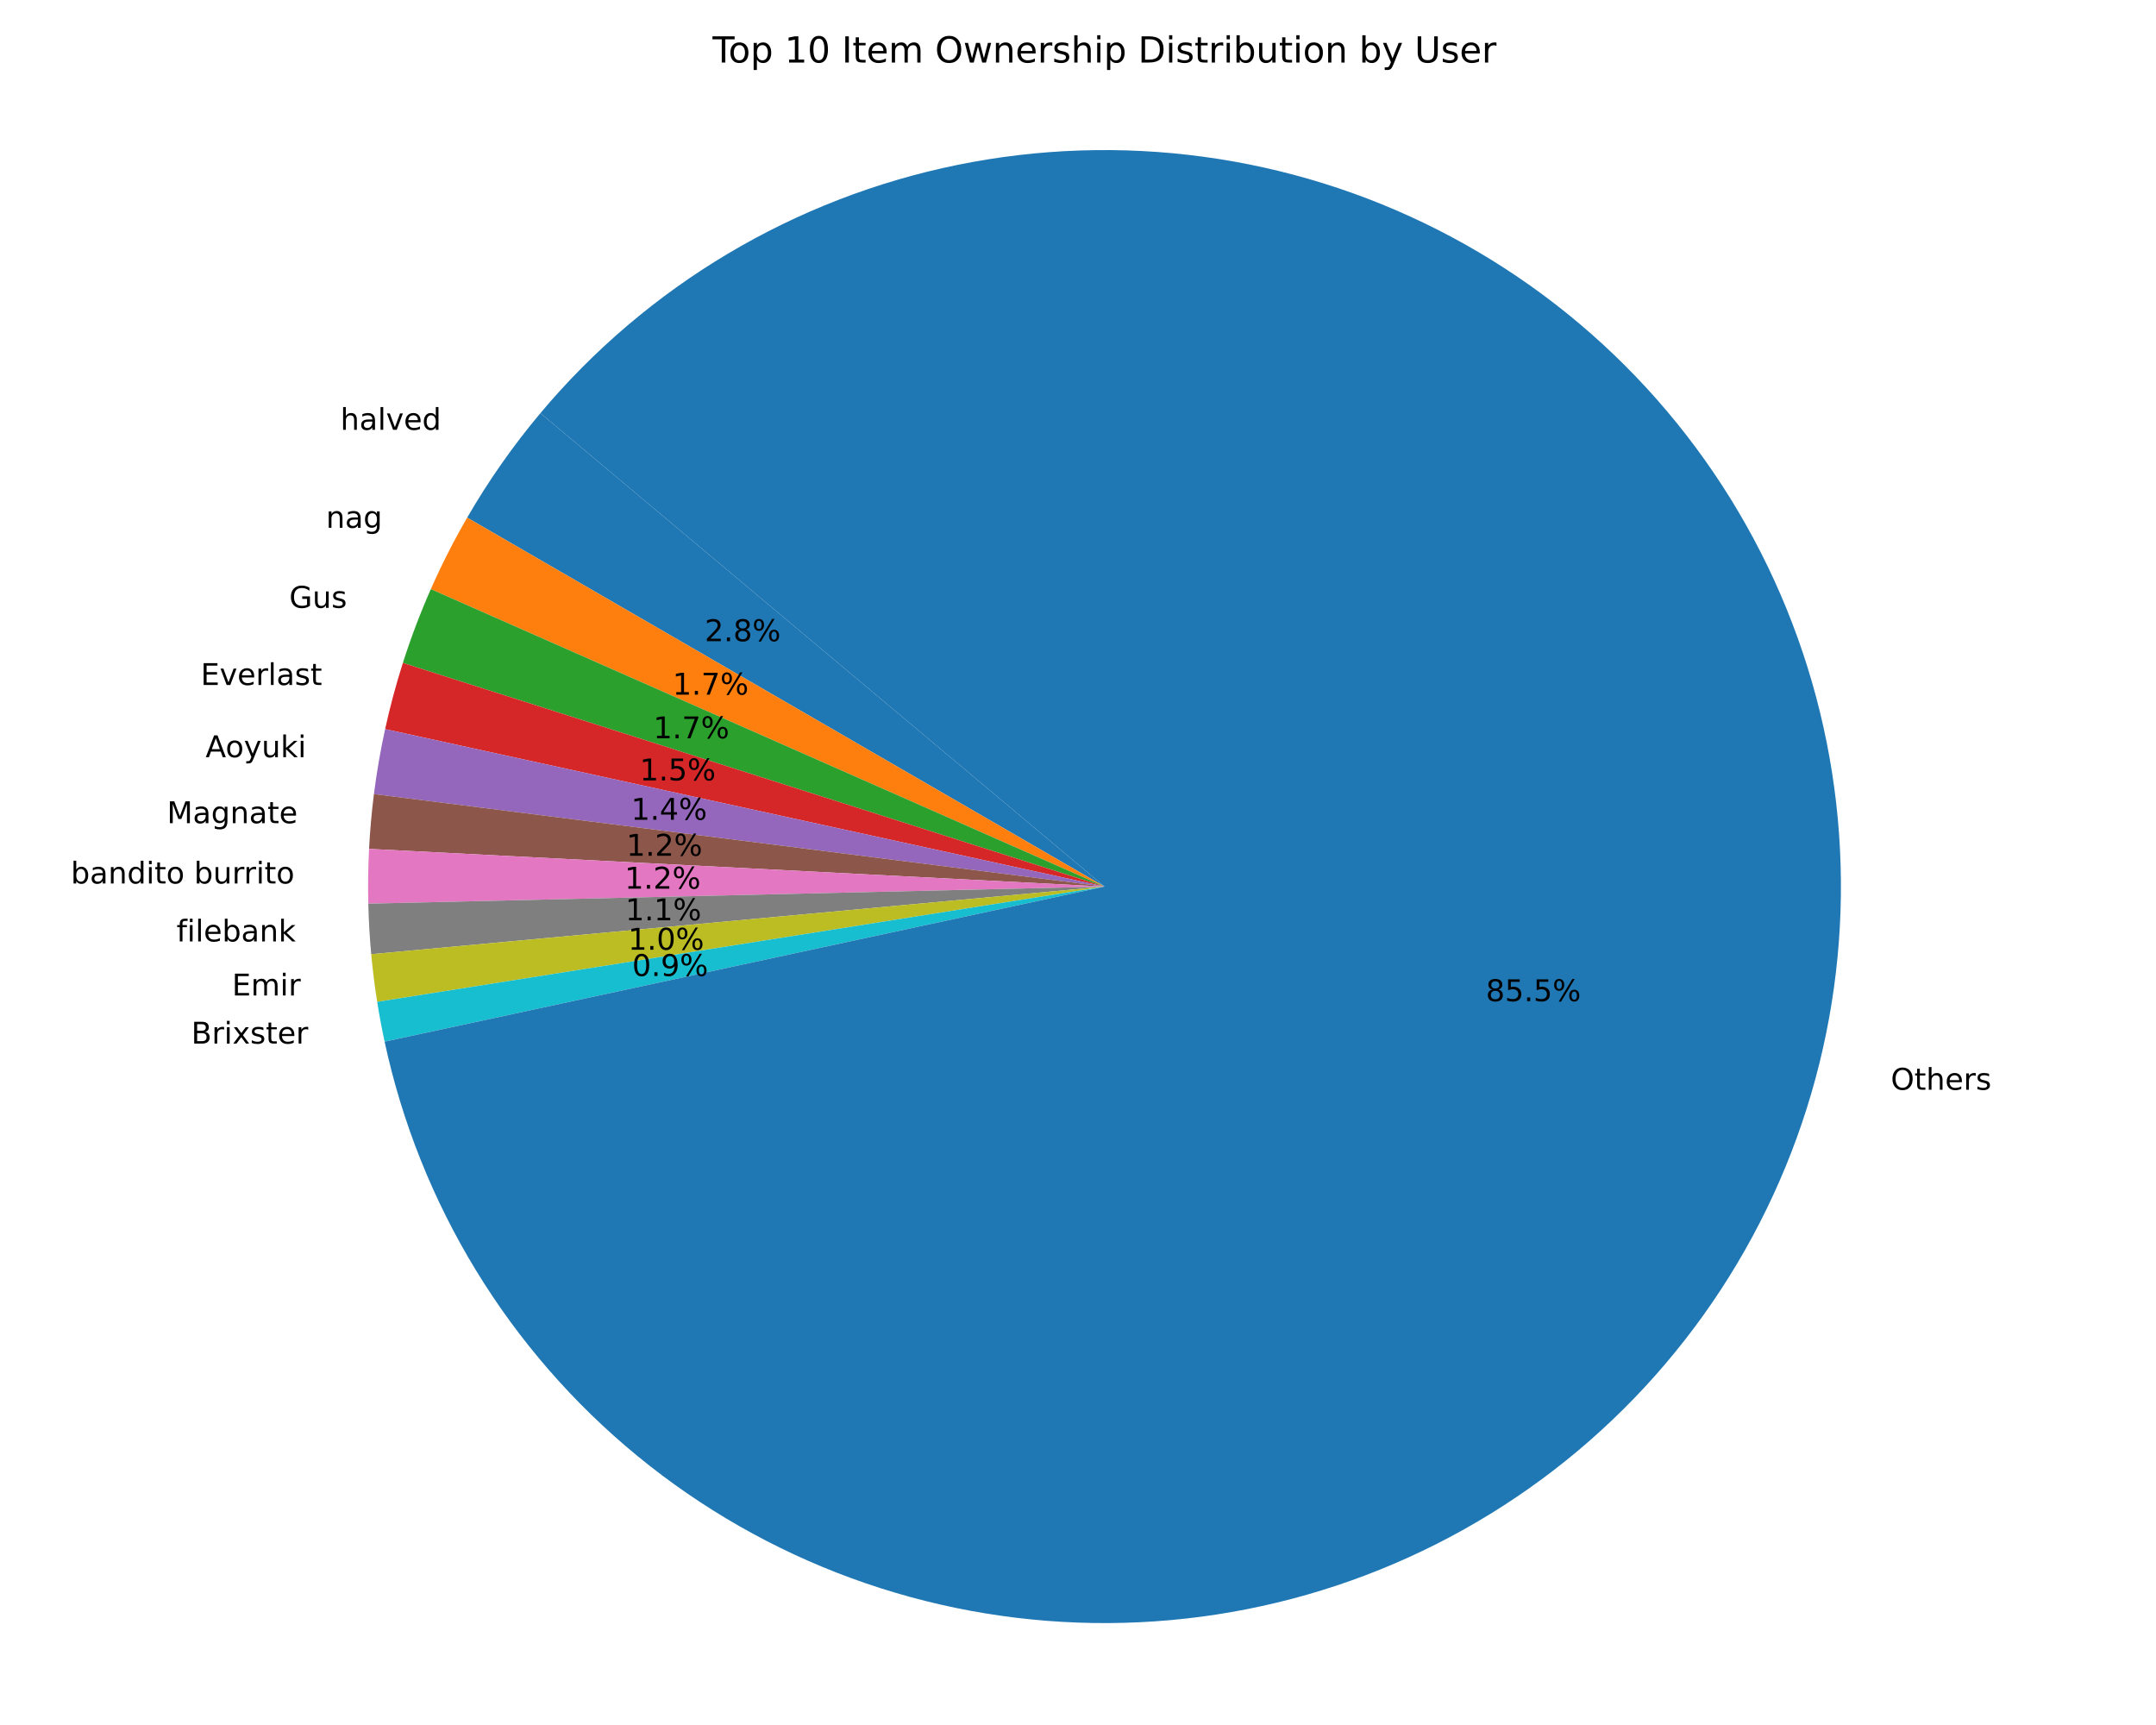
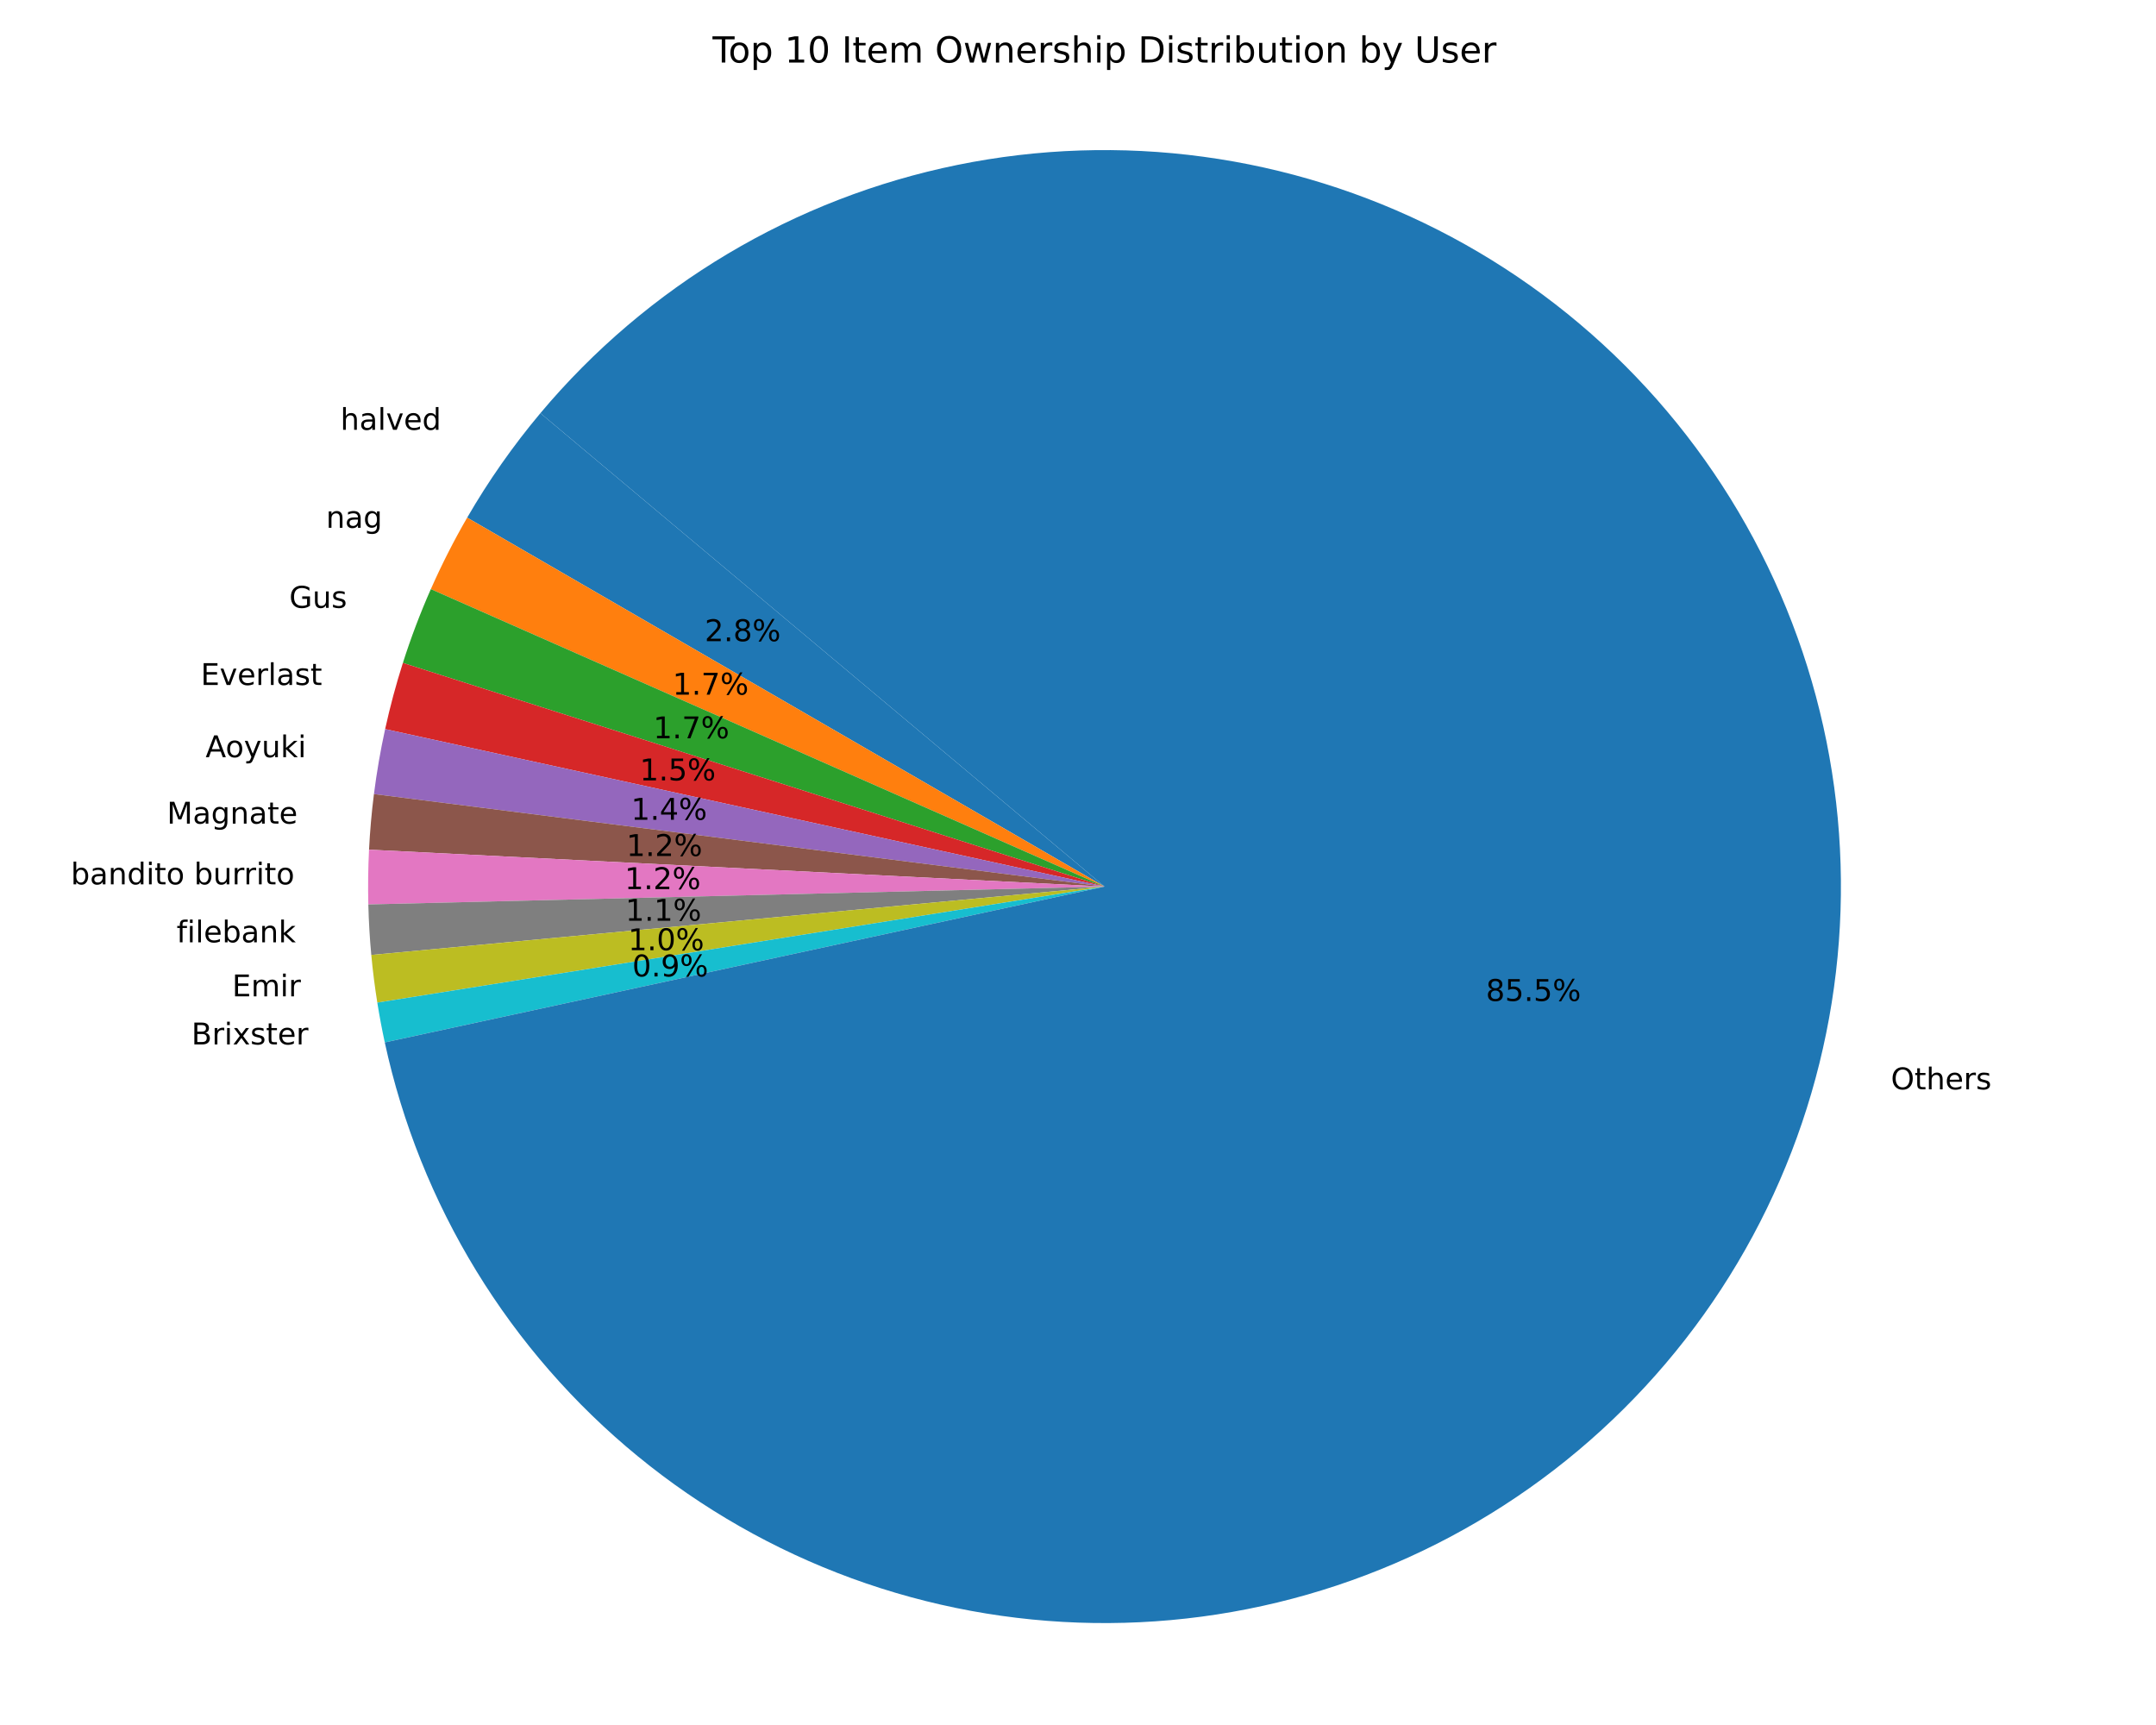
<svg xmlns="http://www.w3.org/2000/svg" xmlns:xlink="http://www.w3.org/1999/xlink" width="720pt" height="576pt" viewBox="0 0 720 576" version="1.1">
  <defs>
    <style type="text/css">*{stroke-linejoin: round; stroke-linecap: butt}</style>
  </defs>
  <g id="figure_1">
    <g id="patch_1">
      <path d="M 0 576  L 720 576  L 720 0  L 0 0  z " style="fill: #ffffff" />
    </g>
    <g id="axes_1">
      <g id="patch_2">
-         <path d="M 180.463 137.961  C 175.892 143.408 171.56 149.051 167.478 154.873  C 163.397 160.696 159.569 166.693 156.007 172.847  L 368.854 296.04  z " style="fill: #1f77b4" />
+         <path d="M 180.465 137.962  C 175.895 143.409 171.562 149.051 167.481 154.874  C 163.399 160.697 159.572 166.693 156.01 172.848  L 368.856 296.04  z " style="fill: #1f77b4" />
      </g>
      <g id="patch_3">
-         <path d="M 156.007 172.847  C 153.771 176.712 151.639 180.637 149.616 184.618  C 147.593 188.598 145.679 192.634 143.875 196.719  L 368.854 296.04  z " style="fill: #ff7f0e" />
+         <path d="M 156.01 172.848  C 153.773 176.712 151.642 180.637 149.619 184.618  C 147.596 188.599 145.681 192.634 143.878 196.719  L 368.856 296.04  z " style="fill: #ff7f0e" />
      </g>
      <g id="patch_4">
-         <path d="M 143.875 196.719  C 142.101 200.738 140.435 204.803 138.878 208.912  C 137.322 213.02 135.876 217.169 134.542 221.355  L 368.854 296.04  z " style="fill: #2ca02c" />
+         <path d="M 143.878 196.719  C 142.104 200.738 140.437 204.804 138.881 208.912  C 137.324 213.02 135.878 217.169 134.544 221.355  L 368.856 296.04  z " style="fill: #2ca02c" />
      </g>
      <g id="patch_5">
-         <path d="M 134.542 221.355  C 133.383 224.99 132.309 228.651 131.321 232.336  C 130.333 236.021 129.43 239.728 128.615 243.455  L 368.854 296.04  z " style="fill: #d62728" />
+         <path d="M 134.544 221.355  C 133.386 224.99 132.312 228.651 131.324 232.336  C 130.335 236.021 129.433 239.728 128.617 243.455  L 368.856 296.04  z " style="fill: #d62728" />
      </g>
      <g id="patch_6">
-         <path d="M 128.615 243.455  C 127.83 247.041 127.125 250.643 126.502 254.26  C 125.878 257.878 125.336 261.508 124.874 265.15  L 368.854 296.04  z " style="fill: #9467bd" />
+         <path d="M 128.617 243.455  C 127.832 247.041 127.128 250.643 126.504 254.261  C 125.881 257.878 125.338 261.509 124.877 265.15  L 368.856 296.04  z " style="fill: #9467bd" />
      </g>
      <g id="patch_7">
-         <path d="M 124.874 265.15  C 124.49 268.189 124.162 271.235 123.891 274.287  C 123.62 277.339 123.406 280.395 123.249 283.454  L 368.854 296.04  z " style="fill: #8c564b" />
+         <path d="M 124.877 265.15  C 124.487 268.232 124.155 271.322 123.882 274.417  C 123.609 277.511 123.394 280.611 123.239 283.714  L 368.856 296.04  z " style="fill: #8c564b" />
      </g>
      <g id="patch_8">
-         <path d="M 123.249 283.454  C 123.093 286.5 122.994 289.547 122.951 292.596  C 122.908 295.645 122.922 298.694 122.993 301.743  L 368.854 296.04  z " style="fill: #e377c2" />
+         <path d="M 123.239 283.714  C 123.086 286.759 122.99 289.807 122.95 292.856  C 122.911 295.905 122.928 298.954 123.002 302.003  L 368.856 296.04  z " style="fill: #e377c2" />
      </g>
      <g id="patch_9">
-         <path d="M 122.993 301.743  C 123.058 304.56 123.172 307.376 123.334 310.189  C 123.496 313.002 123.707 315.812 123.965 318.618  L 368.854 296.04  z " style="fill: #7f7f7f" />
+         <path d="M 123.002 302.003  C 123.07 304.82 123.187 307.635 123.352 310.448  C 123.517 313.261 123.73 316.071 123.992 318.877  L 368.856 296.04  z " style="fill: #7f7f7f" />
      </g>
      <g id="patch_10">
-         <path d="M 123.965 318.618  C 124.211 321.28 124.5 323.938 124.832 326.591  C 125.164 329.243 125.539 331.891 125.958 334.531  L 368.854 296.04  z " style="fill: #bcbd22" />
+         <path d="M 123.992 318.877  C 124.24 321.539 124.532 324.196 124.867 326.849  C 125.202 329.501 125.58 332.148 126.001 334.788  L 368.856 296.04  z " style="fill: #bcbd22" />
      </g>
      <g id="patch_11">
-         <path d="M 125.958 334.531  C 126.31 336.758 126.694 338.979 127.108 341.195  C 127.522 343.411 127.966 345.621 128.441 347.825  L 368.854 296.04  z " style="fill: #17becf" />
+         <path d="M 126.001 334.788  C 126.356 337.014 126.742 339.235 127.158 341.45  C 127.575 343.666 128.021 345.876 128.498 348.079  L 368.856 296.04  z " style="fill: #17becf" />
      </g>
      <g id="patch_12">
-         <path d="M 128.441 347.825  C 134.251 374.799 144.559 400.603 158.934 424.156  C 173.308 447.709 191.544 468.675 212.877 486.175  C 234.21 503.675 258.336 517.461 284.244 526.954  C 310.152 536.447 337.474 541.513 365.064 541.938  C 392.653 542.363 420.118 538.143 446.306 529.453  C 472.494 520.763 497.035 507.727 518.897 490.893  C 540.759 474.058 559.632 453.664 574.726 430.566  C 589.819 407.467 600.918 381.993 607.557 355.211  C 614.196 328.429 616.28 300.72 613.723 273.246  C 611.165 245.772 604.002 218.924 592.534 193.828  C 581.066 168.731 565.456 145.743 546.359 125.827  C 527.261 105.912 504.948 89.351 480.354 76.841  C 455.76 64.331 429.236 56.049 401.894 52.342  C 374.551 48.635 346.779 49.556 319.742 55.066  C 292.706 60.577 266.788 70.598 243.077 84.71  C 219.367 98.822 198.199 116.824 180.463 137.961  L 368.854 296.04  z " style="fill: #1f77b4" />
+         <path d="M 128.498 348.079  C 134.336 375.041 144.669 400.83 159.063 424.363  C 173.458 447.897 191.711 468.842 213.055 486.319  C 234.4 503.795 258.534 517.557 284.445 527.026  C 310.356 536.495 337.676 541.537 365.26 541.94  C 392.844 542.343 420.3 538.102 446.477 529.395  C 472.654 520.688 497.18 507.638 519.026 490.793  C 540.873 473.947 559.73 453.545 574.806 430.443  C 589.883 407.34 600.965 381.864 607.589 355.084  C 614.212 328.304 616.282 300.6 613.713 273.133  C 611.143 245.666 603.97 218.826 592.494 193.739  C 581.019 168.653 565.403 145.675 546.303 125.769  C 527.203 105.864 504.889 89.314 480.297 76.813  C 455.705 64.312 429.184 56.037 401.847 52.337  C 374.509 48.636 346.743 49.561 319.712 55.074  C 292.682 60.587 266.771 70.608 243.066 84.719  C 219.361 98.83 198.198 116.829 180.465 137.962  L 368.856 296.04  z " style="fill: #1f77b4" />
      </g>
      <g id="matplotlib.axis_1" />
      <g id="matplotlib.axis_2" />
      <g id="text_1">
-         <g transform="translate(113.6766 143.5161) scale(0.1 -0.1)">
+         <g transform="translate(113.6792 143.5168) scale(0.1 -0.1)">
          <defs>
            <path id="DejaVuSans-68" d="M 3513 2113  L 3513 0  L 2938 0  L 2938 2094  Q 2938 2591 2744 2837  Q 2550 3084 2163 3084  Q 1697 3084 1428 2787  Q 1159 2491 1159 1978  L 1159 0  L 581 0  L 581 4863  L 1159 4863  L 1159 2956  Q 1366 3272 1645 3428  Q 1925 3584 2291 3584  Q 2894 3584 3203 3211  Q 3513 2838 3513 2113  z " transform="scale(0.015625)" />
            <path id="DejaVuSans-61" d="M 2194 1759  Q 1497 1759 1228 1600  Q 959 1441 959 1056  Q 959 750 1161 570  Q 1363 391 1709 391  Q 2188 391 2477 730  Q 2766 1069 2766 1631  L 2766 1759  L 2194 1759  z M 3341 1997  L 3341 0  L 2766 0  L 2766 531  Q 2569 213 2275 61  Q 1981 -91 1556 -91  Q 1019 -91 701 211  Q 384 513 384 1019  Q 384 1609 779 1909  Q 1175 2209 1959 2209  L 2766 2209  L 2766 2266  Q 2766 2663 2505 2880  Q 2244 3097 1772 3097  Q 1472 3097 1187 3025  Q 903 2953 641 2809  L 641 3341  Q 956 3463 1253 3523  Q 1550 3584 1831 3584  Q 2591 3584 2966 3190  Q 3341 2797 3341 1997  z " transform="scale(0.015625)" />
            <path id="DejaVuSans-6c" d="M 603 4863  L 1178 4863  L 1178 0  L 603 0  L 603 4863  z " transform="scale(0.015625)" />
            <path id="DejaVuSans-76" d="M 191 3500  L 800 3500  L 1894 563  L 2988 3500  L 3597 3500  L 2284 0  L 1503 0  L 191 3500  z " transform="scale(0.015625)" />
            <path id="DejaVuSans-65" d="M 3597 1894  L 3597 1613  L 953 1613  Q 991 1019 1311 708  Q 1631 397 2203 397  Q 2534 397 2845 478  Q 3156 559 3463 722  L 3463 178  Q 3153 47 2828 -22  Q 2503 -91 2169 -91  Q 1331 -91 842 396  Q 353 884 353 1716  Q 353 2575 817 3079  Q 1281 3584 2069 3584  Q 2775 3584 3186 3129  Q 3597 2675 3597 1894  z M 3022 2063  Q 3016 2534 2758 2815  Q 2500 3097 2075 3097  Q 1594 3097 1305 2825  Q 1016 2553 972 2059  L 3022 2063  z " transform="scale(0.015625)" />
            <path id="DejaVuSans-64" d="M 2906 2969  L 2906 4863  L 3481 4863  L 3481 0  L 2906 0  L 2906 525  Q 2725 213 2448 61  Q 2172 -91 1784 -91  Q 1150 -91 751 415  Q 353 922 353 1747  Q 353 2572 751 3078  Q 1150 3584 1784 3584  Q 2172 3584 2448 3432  Q 2725 3281 2906 2969  z M 947 1747  Q 947 1113 1208 752  Q 1469 391 1925 391  Q 2381 391 2643 752  Q 2906 1113 2906 1747  Q 2906 2381 2643 2742  Q 2381 3103 1925 3103  Q 1469 3103 1208 2742  Q 947 2381 947 1747  z " transform="scale(0.015625)" />
          </defs>
          <use xlink:href="#DejaVuSans-68" />
          <use xlink:href="#DejaVuSans-61" transform="translate(63.37891 0)" />
          <use xlink:href="#DejaVuSans-6c" transform="translate(124.6582 0)" />
          <use xlink:href="#DejaVuSans-76" transform="translate(152.4414 0)" />
          <use xlink:href="#DejaVuSans-65" transform="translate(211.6211 0)" />
          <use xlink:href="#DejaVuSans-64" transform="translate(273.1445 0)" />
        </g>
      </g>
      <g id="text_2">
-         <g transform="translate(235.3262 214.0994) scale(0.1 -0.1)">
+         <g transform="translate(235.3284 214.0998) scale(0.1 -0.1)">
          <defs>
            <path id="DejaVuSans-32" d="M 1228 531  L 3431 531  L 3431 0  L 469 0  L 469 531  Q 828 903 1448 1529  Q 2069 2156 2228 2338  Q 2531 2678 2651 2914  Q 2772 3150 2772 3378  Q 2772 3750 2511 3984  Q 2250 4219 1831 4219  Q 1534 4219 1204 4116  Q 875 4013 500 3803  L 500 4441  Q 881 4594 1212 4672  Q 1544 4750 1819 4750  Q 2544 4750 2975 4387  Q 3406 4025 3406 3419  Q 3406 3131 3298 2873  Q 3191 2616 2906 2266  Q 2828 2175 2409 1742  Q 1991 1309 1228 531  z " transform="scale(0.015625)" />
            <path id="DejaVuSans-2e" d="M 684 794  L 1344 794  L 1344 0  L 684 0  L 684 794  z " transform="scale(0.015625)" />
            <path id="DejaVuSans-38" d="M 2034 2216  Q 1584 2216 1326 1975  Q 1069 1734 1069 1313  Q 1069 891 1326 650  Q 1584 409 2034 409  Q 2484 409 2743 651  Q 3003 894 3003 1313  Q 3003 1734 2745 1975  Q 2488 2216 2034 2216  z M 1403 2484  Q 997 2584 770 2862  Q 544 3141 544 3541  Q 544 4100 942 4425  Q 1341 4750 2034 4750  Q 2731 4750 3128 4425  Q 3525 4100 3525 3541  Q 3525 3141 3298 2862  Q 3072 2584 2669 2484  Q 3125 2378 3379 2068  Q 3634 1759 3634 1313  Q 3634 634 3220 271  Q 2806 -91 2034 -91  Q 1263 -91 848 271  Q 434 634 434 1313  Q 434 1759 690 2068  Q 947 2378 1403 2484  z M 1172 3481  Q 1172 3119 1398 2916  Q 1625 2713 2034 2713  Q 2441 2713 2670 2916  Q 2900 3119 2900 3481  Q 2900 3844 2670 4047  Q 2441 4250 2034 4250  Q 1625 4250 1398 4047  Q 1172 3844 1172 3481  z " transform="scale(0.015625)" />
            <path id="DejaVuSans-25" d="M 4653 2053  Q 4381 2053 4226 1822  Q 4072 1591 4072 1178  Q 4072 772 4226 539  Q 4381 306 4653 306  Q 4919 306 5073 539  Q 5228 772 5228 1178  Q 5228 1588 5073 1820  Q 4919 2053 4653 2053  z M 4653 2450  Q 5147 2450 5437 2106  Q 5728 1763 5728 1178  Q 5728 594 5436 251  Q 5144 -91 4653 -91  Q 4153 -91 3862 251  Q 3572 594 3572 1178  Q 3572 1766 3864 2108  Q 4156 2450 4653 2450  z M 1428 4353  Q 1159 4353 1004 4120  Q 850 3888 850 3481  Q 850 3069 1003 2837  Q 1156 2606 1428 2606  Q 1700 2606 1854 2837  Q 2009 3069 2009 3481  Q 2009 3884 1853 4118  Q 1697 4353 1428 4353  z M 4250 4750  L 4750 4750  L 1831 -91  L 1331 -91  L 4250 4750  z M 1428 4750  Q 1922 4750 2215 4408  Q 2509 4066 2509 3481  Q 2509 2891 2217 2550  Q 1925 2209 1428 2209  Q 931 2209 642 2551  Q 353 2894 353 3481  Q 353 4063 643 4406  Q 934 4750 1428 4750  z " transform="scale(0.015625)" />
          </defs>
          <use xlink:href="#DejaVuSans-32" />
          <use xlink:href="#DejaVuSans-2e" transform="translate(63.62305 0)" />
          <use xlink:href="#DejaVuSans-38" transform="translate(95.41016 0)" />
          <use xlink:href="#DejaVuSans-25" transform="translate(159.0332 0)" />
        </g>
      </g>
      <g id="text_3">
-         <g transform="translate(108.8783 176.2347) scale(0.1 -0.1)">
+         <g transform="translate(108.881 176.2352) scale(0.1 -0.1)">
          <defs>
            <path id="DejaVuSans-6e" d="M 3513 2113  L 3513 0  L 2938 0  L 2938 2094  Q 2938 2591 2744 2837  Q 2550 3084 2163 3084  Q 1697 3084 1428 2787  Q 1159 2491 1159 1978  L 1159 0  L 581 0  L 581 3500  L 1159 3500  L 1159 2956  Q 1366 3272 1645 3428  Q 1925 3584 2291 3584  Q 2894 3584 3203 3211  Q 3513 2838 3513 2113  z " transform="scale(0.015625)" />
            <path id="DejaVuSans-67" d="M 2906 1791  Q 2906 2416 2648 2759  Q 2391 3103 1925 3103  Q 1463 3103 1205 2759  Q 947 2416 947 1791  Q 947 1169 1205 825  Q 1463 481 1925 481  Q 2391 481 2648 825  Q 2906 1169 2906 1791  z M 3481 434  Q 3481 -459 3084 -895  Q 2688 -1331 1869 -1331  Q 1566 -1331 1297 -1286  Q 1028 -1241 775 -1147  L 775 -588  Q 1028 -725 1275 -790  Q 1522 -856 1778 -856  Q 2344 -856 2625 -561  Q 2906 -266 2906 331  L 2906 616  Q 2728 306 2450 153  Q 2172 0 1784 0  Q 1141 0 747 490  Q 353 981 353 1791  Q 353 2603 747 3093  Q 1141 3584 1784 3584  Q 2172 3584 2450 3431  Q 2728 3278 2906 2969  L 2906 3500  L 3481 3500  L 3481 434  z " transform="scale(0.015625)" />
          </defs>
          <use xlink:href="#DejaVuSans-6e" />
          <use xlink:href="#DejaVuSans-61" transform="translate(63.37891 0)" />
          <use xlink:href="#DejaVuSans-67" transform="translate(124.6582 0)" />
        </g>
      </g>
      <g id="text_4">
-         <g transform="translate(224.609 231.9459) scale(0.1 -0.1)">
+         <g transform="translate(224.6112 231.9462) scale(0.1 -0.1)">
          <defs>
            <path id="DejaVuSans-31" d="M 794 531  L 1825 531  L 1825 4091  L 703 3866  L 703 4441  L 1819 4666  L 2450 4666  L 2450 531  L 3481 531  L 3481 0  L 794 0  L 794 531  z " transform="scale(0.015625)" />
            <path id="DejaVuSans-37" d="M 525 4666  L 3525 4666  L 3525 4397  L 1831 0  L 1172 0  L 2766 4134  L 525 4134  L 525 4666  z " transform="scale(0.015625)" />
          </defs>
          <use xlink:href="#DejaVuSans-31" />
          <use xlink:href="#DejaVuSans-2e" transform="translate(63.62305 0)" />
          <use xlink:href="#DejaVuSans-37" transform="translate(95.41016 0)" />
          <use xlink:href="#DejaVuSans-25" transform="translate(159.0332 0)" />
        </g>
      </g>
      <g id="text_5">
-         <g transform="translate(96.58535 202.9581) scale(0.1 -0.1)">
+         <g transform="translate(96.58811 202.9586) scale(0.1 -0.1)">
          <defs>
            <path id="DejaVuSans-47" d="M 3809 666  L 3809 1919  L 2778 1919  L 2778 2438  L 4434 2438  L 4434 434  Q 4069 175 3628 42  Q 3188 -91 2688 -91  Q 1594 -91 976 548  Q 359 1188 359 2328  Q 359 3472 976 4111  Q 1594 4750 2688 4750  Q 3144 4750 3555 4637  Q 3966 4525 4313 4306  L 4313 3634  Q 3963 3931 3569 4081  Q 3175 4231 2741 4231  Q 1884 4231 1454 3753  Q 1025 3275 1025 2328  Q 1025 1384 1454 906  Q 1884 428 2741 428  Q 3075 428 3337 486  Q 3600 544 3809 666  z " transform="scale(0.015625)" />
            <path id="DejaVuSans-75" d="M 544 1381  L 544 3500  L 1119 3500  L 1119 1403  Q 1119 906 1312 657  Q 1506 409 1894 409  Q 2359 409 2629 706  Q 2900 1003 2900 1516  L 2900 3500  L 3475 3500  L 3475 0  L 2900 0  L 2900 538  Q 2691 219 2414 64  Q 2138 -91 1772 -91  Q 1169 -91 856 284  Q 544 659 544 1381  z M 1991 3584  L 1991 3584  z " transform="scale(0.015625)" />
            <path id="DejaVuSans-73" d="M 2834 3397  L 2834 2853  Q 2591 2978 2328 3040  Q 2066 3103 1784 3103  Q 1356 3103 1142 2972  Q 928 2841 928 2578  Q 928 2378 1081 2264  Q 1234 2150 1697 2047  L 1894 2003  Q 2506 1872 2764 1633  Q 3022 1394 3022 966  Q 3022 478 2636 193  Q 2250 -91 1575 -91  Q 1294 -91 989 -36  Q 684 19 347 128  L 347 722  Q 666 556 975 473  Q 1284 391 1588 391  Q 1994 391 2212 530  Q 2431 669 2431 922  Q 2431 1156 2273 1281  Q 2116 1406 1581 1522  L 1381 1569  Q 847 1681 609 1914  Q 372 2147 372 2553  Q 372 3047 722 3315  Q 1072 3584 1716 3584  Q 2034 3584 2315 3537  Q 2597 3491 2834 3397  z " transform="scale(0.015625)" />
          </defs>
          <use xlink:href="#DejaVuSans-47" />
          <use xlink:href="#DejaVuSans-75" transform="translate(77.49023 0)" />
          <use xlink:href="#DejaVuSans-73" transform="translate(140.8691 0)" />
        </g>
      </g>
      <g id="text_6">
-         <g transform="translate(218.1663 246.5223) scale(0.1 -0.1)">
+         <g transform="translate(218.1685 246.5226) scale(0.1 -0.1)">
          <use xlink:href="#DejaVuSans-31" />
          <use xlink:href="#DejaVuSans-2e" transform="translate(63.62305 0)" />
          <use xlink:href="#DejaVuSans-37" transform="translate(95.41016 0)" />
          <use xlink:href="#DejaVuSans-25" transform="translate(159.0332 0)" />
        </g>
      </g>
      <g id="text_7">
-         <g transform="translate(67.03007 228.7248) scale(0.1 -0.1)">
+         <g transform="translate(67.03287 228.7251) scale(0.1 -0.1)">
          <defs>
            <path id="DejaVuSans-45" d="M 628 4666  L 3578 4666  L 3578 4134  L 1259 4134  L 1259 2753  L 3481 2753  L 3481 2222  L 1259 2222  L 1259 531  L 3634 531  L 3634 0  L 628 0  L 628 4666  z " transform="scale(0.015625)" />
            <path id="DejaVuSans-72" d="M 2631 2963  Q 2534 3019 2420 3045  Q 2306 3072 2169 3072  Q 1681 3072 1420 2755  Q 1159 2438 1159 1844  L 1159 0  L 581 0  L 581 3500  L 1159 3500  L 1159 2956  Q 1341 3275 1631 3429  Q 1922 3584 2338 3584  Q 2397 3584 2469 3576  Q 2541 3569 2628 3553  L 2631 2963  z " transform="scale(0.015625)" />
            <path id="DejaVuSans-74" d="M 1172 4494  L 1172 3500  L 2356 3500  L 2356 3053  L 1172 3053  L 1172 1153  Q 1172 725 1289 603  Q 1406 481 1766 481  L 2356 481  L 2356 0  L 1766 0  Q 1100 0 847 248  Q 594 497 594 1153  L 594 3053  L 172 3053  L 172 3500  L 594 3500  L 594 4494  L 1172 4494  z " transform="scale(0.015625)" />
          </defs>
          <use xlink:href="#DejaVuSans-45" />
          <use xlink:href="#DejaVuSans-76" transform="translate(63.18359 0)" />
          <use xlink:href="#DejaVuSans-65" transform="translate(122.3633 0)" />
          <use xlink:href="#DejaVuSans-72" transform="translate(183.8867 0)" />
          <use xlink:href="#DejaVuSans-6c" transform="translate(225 0)" />
          <use xlink:href="#DejaVuSans-61" transform="translate(252.7832 0)" />
          <use xlink:href="#DejaVuSans-73" transform="translate(314.0625 0)" />
          <use xlink:href="#DejaVuSans-74" transform="translate(366.1621 0)" />
        </g>
      </g>
      <g id="text_8">
-         <g transform="translate(213.6319 260.5769) scale(0.1 -0.1)">
+         <g transform="translate(213.6341 260.577) scale(0.1 -0.1)">
          <defs>
            <path id="DejaVuSans-35" d="M 691 4666  L 3169 4666  L 3169 4134  L 1269 4134  L 1269 2991  Q 1406 3038 1543 3061  Q 1681 3084 1819 3084  Q 2600 3084 3056 2656  Q 3513 2228 3513 1497  Q 3513 744 3044 326  Q 2575 -91 1722 -91  Q 1428 -91 1123 -41  Q 819 9 494 109  L 494 744  Q 775 591 1075 516  Q 1375 441 1709 441  Q 2250 441 2565 725  Q 2881 1009 2881 1497  Q 2881 1984 2565 2268  Q 2250 2553 1709 2553  Q 1456 2553 1204 2497  Q 953 2441 691 2322  L 691 4666  z " transform="scale(0.015625)" />
          </defs>
          <use xlink:href="#DejaVuSans-31" />
          <use xlink:href="#DejaVuSans-2e" transform="translate(63.62305 0)" />
          <use xlink:href="#DejaVuSans-35" transform="translate(95.41016 0)" />
          <use xlink:href="#DejaVuSans-25" transform="translate(159.0332 0)" />
        </g>
      </g>
      <g id="text_9">
-         <g transform="translate(68.657 252.842) scale(0.1 -0.1)">
+         <g transform="translate(68.65982 252.8422) scale(0.1 -0.1)">
          <defs>
            <path id="DejaVuSans-41" d="M 2188 4044  L 1331 1722  L 3047 1722  L 2188 4044  z M 1831 4666  L 2547 4666  L 4325 0  L 3669 0  L 3244 1197  L 1141 1197  L 716 0  L 50 0  L 1831 4666  z " transform="scale(0.015625)" />
            <path id="DejaVuSans-6f" d="M 1959 3097  Q 1497 3097 1228 2736  Q 959 2375 959 1747  Q 959 1119 1226 758  Q 1494 397 1959 397  Q 2419 397 2687 759  Q 2956 1122 2956 1747  Q 2956 2369 2687 2733  Q 2419 3097 1959 3097  z M 1959 3584  Q 2709 3584 3137 3096  Q 3566 2609 3566 1747  Q 3566 888 3137 398  Q 2709 -91 1959 -91  Q 1206 -91 779 398  Q 353 888 353 1747  Q 353 2609 779 3096  Q 1206 3584 1959 3584  z " transform="scale(0.015625)" />
            <path id="DejaVuSans-79" d="M 2059 -325  Q 1816 -950 1584 -1140  Q 1353 -1331 966 -1331  L 506 -1331  L 506 -850  L 844 -850  Q 1081 -850 1212 -737  Q 1344 -625 1503 -206  L 1606 56  L 191 3500  L 800 3500  L 1894 763  L 2988 3500  L 3597 3500  L 2059 -325  z " transform="scale(0.015625)" />
            <path id="DejaVuSans-6b" d="M 581 4863  L 1159 4863  L 1159 1991  L 2875 3500  L 3609 3500  L 1753 1863  L 3688 0  L 2938 0  L 1159 1709  L 1159 0  L 581 0  L 581 4863  z " transform="scale(0.015625)" />
            <path id="DejaVuSans-69" d="M 603 3500  L 1178 3500  L 1178 0  L 603 0  L 603 3500  z M 603 4863  L 1178 4863  L 1178 4134  L 603 4134  L 603 4863  z " transform="scale(0.015625)" />
          </defs>
          <use xlink:href="#DejaVuSans-41" />
          <use xlink:href="#DejaVuSans-6f" transform="translate(66.6582 0)" />
          <use xlink:href="#DejaVuSans-79" transform="translate(127.8398 0)" />
          <use xlink:href="#DejaVuSans-75" transform="translate(187.0195 0)" />
          <use xlink:href="#DejaVuSans-6b" transform="translate(250.3984 0)" />
          <use xlink:href="#DejaVuSans-69" transform="translate(308.3086 0)" />
        </g>
      </g>
      <g id="text_10">
-         <g transform="translate(210.7403 273.7317) scale(0.1 -0.1)">
+         <g transform="translate(210.7425 273.7318) scale(0.1 -0.1)">
          <defs>
            <path id="DejaVuSans-34" d="M 2419 4116  L 825 1625  L 2419 1625  L 2419 4116  z M 2253 4666  L 3047 4666  L 3047 1625  L 3713 1625  L 3713 1100  L 3047 1100  L 3047 0  L 2419 0  L 2419 1100  L 313 1100  L 313 1709  L 2253 4666  z " transform="scale(0.015625)" />
          </defs>
          <use xlink:href="#DejaVuSans-31" />
          <use xlink:href="#DejaVuSans-2e" transform="translate(63.62305 0)" />
          <use xlink:href="#DejaVuSans-34" transform="translate(95.41016 0)" />
          <use xlink:href="#DejaVuSans-25" transform="translate(159.0332 0)" />
        </g>
      </g>
      <g id="text_11">
-         <g transform="translate(55.75065 274.871) scale(0.1 -0.1)">
+         <g transform="translate(55.74086 275.0136) scale(0.1 -0.1)">
          <defs>
            <path id="DejaVuSans-4d" d="M 628 4666  L 1569 4666  L 2759 1491  L 3956 4666  L 4897 4666  L 4897 0  L 4281 0  L 4281 4097  L 3078 897  L 2444 897  L 1241 4097  L 1241 0  L 628 0  L 628 4666  z " transform="scale(0.015625)" />
          </defs>
          <use xlink:href="#DejaVuSans-4d" />
          <use xlink:href="#DejaVuSans-61" transform="translate(86.2793 0)" />
          <use xlink:href="#DejaVuSans-67" transform="translate(147.5586 0)" />
          <use xlink:href="#DejaVuSans-6e" transform="translate(211.0352 0)" />
          <use xlink:href="#DejaVuSans-61" transform="translate(274.4141 0)" />
          <use xlink:href="#DejaVuSans-74" transform="translate(335.6934 0)" />
          <use xlink:href="#DejaVuSans-65" transform="translate(374.9023 0)" />
        </g>
      </g>
      <g id="text_12">
-         <g transform="translate(209.1738 285.7475) scale(0.1 -0.1)">
+         <g transform="translate(209.1691 285.8253) scale(0.1 -0.1)">
          <use xlink:href="#DejaVuSans-31" />
          <use xlink:href="#DejaVuSans-2e" transform="translate(63.62305 0)" />
          <use xlink:href="#DejaVuSans-32" transform="translate(95.41016 0)" />
          <use xlink:href="#DejaVuSans-25" transform="translate(159.0332 0)" />
        </g>
      </g>
      <g id="text_13">
-         <g transform="translate(23.65276 295.0111) scale(0.1 -0.1)">
+         <g transform="translate(23.65175 295.2972) scale(0.1 -0.1)">
          <defs>
            <path id="DejaVuSans-62" d="M 3116 1747  Q 3116 2381 2855 2742  Q 2594 3103 2138 3103  Q 1681 3103 1420 2742  Q 1159 2381 1159 1747  Q 1159 1113 1420 752  Q 1681 391 2138 391  Q 2594 391 2855 752  Q 3116 1113 3116 1747  z M 1159 2969  Q 1341 3281 1617 3432  Q 1894 3584 2278 3584  Q 2916 3584 3314 3078  Q 3713 2572 3713 1747  Q 3713 922 3314 415  Q 2916 -91 2278 -91  Q 1894 -91 1617 61  Q 1341 213 1159 525  L 1159 0  L 581 0  L 581 4863  L 1159 4863  L 1159 2969  z " transform="scale(0.015625)" />
            <path id="DejaVuSans-20" transform="scale(0.015625)" />
          </defs>
          <use xlink:href="#DejaVuSans-62" />
          <use xlink:href="#DejaVuSans-61" transform="translate(63.47656 0)" />
          <use xlink:href="#DejaVuSans-6e" transform="translate(124.7559 0)" />
          <use xlink:href="#DejaVuSans-64" transform="translate(188.1348 0)" />
          <use xlink:href="#DejaVuSans-69" transform="translate(251.6113 0)" />
          <use xlink:href="#DejaVuSans-74" transform="translate(279.3945 0)" />
          <use xlink:href="#DejaVuSans-6f" transform="translate(318.6035 0)" />
          <use xlink:href="#DejaVuSans-20" transform="translate(379.7852 0)" />
          <use xlink:href="#DejaVuSans-62" transform="translate(411.5723 0)" />
          <use xlink:href="#DejaVuSans-75" transform="translate(475.0488 0)" />
          <use xlink:href="#DejaVuSans-72" transform="translate(538.4277 0)" />
          <use xlink:href="#DejaVuSans-72" transform="translate(577.791 0)" />
          <use xlink:href="#DejaVuSans-69" transform="translate(618.9043 0)" />
          <use xlink:href="#DejaVuSans-74" transform="translate(646.6875 0)" />
          <use xlink:href="#DejaVuSans-6f" transform="translate(685.8965 0)" />
        </g>
      </g>
      <g id="text_14">
-         <g transform="translate(208.6099 296.7331) scale(0.1 -0.1)">
+         <g transform="translate(208.61 296.8891) scale(0.1 -0.1)">
          <use xlink:href="#DejaVuSans-31" />
          <use xlink:href="#DejaVuSans-2e" transform="translate(63.62305 0)" />
          <use xlink:href="#DejaVuSans-32" transform="translate(95.41016 0)" />
          <use xlink:href="#DejaVuSans-25" transform="translate(159.0332 0)" />
        </g>
      </g>
      <g id="text_15">
-         <g transform="translate(58.94775 314.363) scale(0.1 -0.1)">
+         <g transform="translate(58.9672 314.6486) scale(0.1 -0.1)">
          <defs>
            <path id="DejaVuSans-66" d="M 2375 4863  L 2375 4384  L 1825 4384  Q 1516 4384 1395 4259  Q 1275 4134 1275 3809  L 1275 3500  L 2222 3500  L 2222 3053  L 1275 3053  L 1275 0  L 697 0  L 697 3053  L 147 3053  L 147 3500  L 697 3500  L 697 3744  Q 697 4328 969 4595  Q 1241 4863 1831 4863  L 2375 4863  z " transform="scale(0.015625)" />
          </defs>
          <use xlink:href="#DejaVuSans-66" />
          <use xlink:href="#DejaVuSans-69" transform="translate(35.20508 0)" />
          <use xlink:href="#DejaVuSans-6c" transform="translate(62.98828 0)" />
          <use xlink:href="#DejaVuSans-65" transform="translate(90.77148 0)" />
          <use xlink:href="#DejaVuSans-62" transform="translate(152.2949 0)" />
          <use xlink:href="#DejaVuSans-61" transform="translate(215.7715 0)" />
          <use xlink:href="#DejaVuSans-6e" transform="translate(277.0508 0)" />
          <use xlink:href="#DejaVuSans-6b" transform="translate(340.4297 0)" />
        </g>
      </g>
      <g id="text_16">
-         <g transform="translate(208.8398 307.2886) scale(0.1 -0.1)">
+         <g transform="translate(208.8511 307.4444) scale(0.1 -0.1)">
          <use xlink:href="#DejaVuSans-31" />
          <use xlink:href="#DejaVuSans-2e" transform="translate(63.62305 0)" />
          <use xlink:href="#DejaVuSans-31" transform="translate(95.41016 0)" />
          <use xlink:href="#DejaVuSans-25" transform="translate(159.0332 0)" />
        </g>
      </g>
      <g id="text_17">
-         <g transform="translate(77.48113 332.4054) scale(0.1 -0.1)">
+         <g transform="translate(77.51965 332.6891) scale(0.1 -0.1)">
          <defs>
            <path id="DejaVuSans-6d" d="M 3328 2828  Q 3544 3216 3844 3400  Q 4144 3584 4550 3584  Q 5097 3584 5394 3201  Q 5691 2819 5691 2113  L 5691 0  L 5113 0  L 5113 2094  Q 5113 2597 4934 2840  Q 4756 3084 4391 3084  Q 3944 3084 3684 2787  Q 3425 2491 3425 1978  L 3425 0  L 2847 0  L 2847 2094  Q 2847 2600 2669 2842  Q 2491 3084 2119 3084  Q 1678 3084 1418 2786  Q 1159 2488 1159 1978  L 1159 0  L 581 0  L 581 3500  L 1159 3500  L 1159 2956  Q 1356 3278 1631 3431  Q 1906 3584 2284 3584  Q 2666 3584 2933 3390  Q 3200 3197 3328 2828  z " transform="scale(0.015625)" />
          </defs>
          <use xlink:href="#DejaVuSans-45" />
          <use xlink:href="#DejaVuSans-6d" transform="translate(63.18359 0)" />
          <use xlink:href="#DejaVuSans-69" transform="translate(160.5957 0)" />
          <use xlink:href="#DejaVuSans-72" transform="translate(188.3789 0)" />
        </g>
      </g>
      <g id="text_18">
-         <g transform="translate(209.7384 317.1299) scale(0.1 -0.1)">
+         <g transform="translate(209.7601 317.2847) scale(0.1 -0.1)">
          <defs>
            <path id="DejaVuSans-30" d="M 2034 4250  Q 1547 4250 1301 3770  Q 1056 3291 1056 2328  Q 1056 1369 1301 889  Q 1547 409 2034 409  Q 2525 409 2770 889  Q 3016 1369 3016 2328  Q 3016 3291 2770 3770  Q 2525 4250 2034 4250  z M 2034 4750  Q 2819 4750 3233 4129  Q 3647 3509 3647 2328  Q 3647 1150 3233 529  Q 2819 -91 2034 -91  Q 1250 -91 836 529  Q 422 1150 422 2328  Q 422 3509 836 4129  Q 1250 4750 2034 4750  z " transform="scale(0.015625)" />
          </defs>
          <use xlink:href="#DejaVuSans-31" />
          <use xlink:href="#DejaVuSans-2e" transform="translate(63.62305 0)" />
          <use xlink:href="#DejaVuSans-30" transform="translate(95.41016 0)" />
          <use xlink:href="#DejaVuSans-25" transform="translate(159.0332 0)" />
        </g>
      </g>
      <g id="text_19">
-         <g transform="translate(63.87069 348.4699) scale(0.1 -0.1)">
+         <g transform="translate(63.92619 348.7509) scale(0.1 -0.1)">
          <defs>
            <path id="DejaVuSans-42" d="M 1259 2228  L 1259 519  L 2272 519  Q 2781 519 3026 730  Q 3272 941 3272 1375  Q 3272 1813 3026 2020  Q 2781 2228 2272 2228  L 1259 2228  z M 1259 4147  L 1259 2741  L 2194 2741  Q 2656 2741 2882 2914  Q 3109 3088 3109 3444  Q 3109 3797 2882 3972  Q 2656 4147 2194 4147  L 1259 4147  z M 628 4666  L 2241 4666  Q 2963 4666 3353 4366  Q 3744 4066 3744 3513  Q 3744 3084 3544 2831  Q 3344 2578 2956 2516  Q 3422 2416 3680 2098  Q 3938 1781 3938 1306  Q 3938 681 3513 340  Q 3088 0 2303 0  L 628 0  L 628 4666  z " transform="scale(0.015625)" />
            <path id="DejaVuSans-78" d="M 3513 3500  L 2247 1797  L 3578 0  L 2900 0  L 1881 1375  L 863 0  L 184 0  L 1544 1831  L 300 3500  L 978 3500  L 1906 2253  L 2834 3500  L 3513 3500  z " transform="scale(0.015625)" />
          </defs>
          <use xlink:href="#DejaVuSans-42" />
          <use xlink:href="#DejaVuSans-72" transform="translate(68.60352 0)" />
          <use xlink:href="#DejaVuSans-69" transform="translate(109.7168 0)" />
          <use xlink:href="#DejaVuSans-78" transform="translate(137.5 0)" />
          <use xlink:href="#DejaVuSans-73" transform="translate(196.6797 0)" />
          <use xlink:href="#DejaVuSans-74" transform="translate(248.7793 0)" />
          <use xlink:href="#DejaVuSans-65" transform="translate(287.9883 0)" />
          <use xlink:href="#DejaVuSans-72" transform="translate(349.5117 0)" />
        </g>
      </g>
      <g id="text_20">
-         <g transform="translate(211.104 325.8924) scale(0.1 -0.1)">
+         <g transform="translate(211.135 326.0457) scale(0.1 -0.1)">
          <defs>
            <path id="DejaVuSans-39" d="M 703 97  L 703 672  Q 941 559 1184 500  Q 1428 441 1663 441  Q 2288 441 2617 861  Q 2947 1281 2994 2138  Q 2813 1869 2534 1725  Q 2256 1581 1919 1581  Q 1219 1581 811 2004  Q 403 2428 403 3163  Q 403 3881 828 4315  Q 1253 4750 1959 4750  Q 2769 4750 3195 4129  Q 3622 3509 3622 2328  Q 3622 1225 3098 567  Q 2575 -91 1691 -91  Q 1453 -91 1209 -44  Q 966 3 703 97  z M 1959 2075  Q 2384 2075 2632 2365  Q 2881 2656 2881 3163  Q 2881 3666 2632 3958  Q 2384 4250 1959 4250  Q 1534 4250 1286 3958  Q 1038 3666 1038 3163  Q 1038 2656 1286 2365  Q 1534 2075 1959 2075  z " transform="scale(0.015625)" />
          </defs>
          <use xlink:href="#DejaVuSans-30" />
          <use xlink:href="#DejaVuSans-2e" transform="translate(63.62305 0)" />
          <use xlink:href="#DejaVuSans-39" transform="translate(95.41016 0)" />
          <use xlink:href="#DejaVuSans-25" transform="translate(159.0332 0)" />
        </g>
      </g>
      <g id="text_21">
-         <g transform="translate(631.4274 363.8872) scale(0.1 -0.1)">
+         <g transform="translate(631.4621 363.748) scale(0.1 -0.1)">
          <defs>
            <path id="DejaVuSans-4f" d="M 2522 4238  Q 1834 4238 1429 3725  Q 1025 3213 1025 2328  Q 1025 1447 1429 934  Q 1834 422 2522 422  Q 3209 422 3611 934  Q 4013 1447 4013 2328  Q 4013 3213 3611 3725  Q 3209 4238 2522 4238  z M 2522 4750  Q 3503 4750 4090 4092  Q 4678 3434 4678 2328  Q 4678 1225 4090 567  Q 3503 -91 2522 -91  Q 1538 -91 948 565  Q 359 1222 359 2328  Q 359 3434 948 4092  Q 1538 4750 2522 4750  z " transform="scale(0.015625)" />
          </defs>
          <use xlink:href="#DejaVuSans-4f" />
          <use xlink:href="#DejaVuSans-74" transform="translate(78.71094 0)" />
          <use xlink:href="#DejaVuSans-68" transform="translate(117.9199 0)" />
          <use xlink:href="#DejaVuSans-65" transform="translate(181.2988 0)" />
          <use xlink:href="#DejaVuSans-72" transform="translate(242.8223 0)" />
          <use xlink:href="#DejaVuSans-73" transform="translate(283.9355 0)" />
        </g>
      </g>
      <g id="text_22">
-         <g transform="translate(496.1923 334.3018) scale(0.1 -0.1)">
+         <g transform="translate(496.212 334.2259) scale(0.1 -0.1)">
          <use xlink:href="#DejaVuSans-38" />
          <use xlink:href="#DejaVuSans-35" transform="translate(63.62305 0)" />
          <use xlink:href="#DejaVuSans-2e" transform="translate(127.2461 0)" />
          <use xlink:href="#DejaVuSans-35" transform="translate(159.0332 0)" />
          <use xlink:href="#DejaVuSans-25" transform="translate(222.6562 0)" />
        </g>
      </g>
      <g id="text_23">
-         <g transform="translate(237.9613 20.88) scale(0.12 -0.12)">
+         <g transform="translate(237.9629 20.88) scale(0.12 -0.12)">
          <defs>
            <path id="DejaVuSans-54" d="M -19 4666  L 3928 4666  L 3928 4134  L 2272 4134  L 2272 0  L 1638 0  L 1638 4134  L -19 4134  L -19 4666  z " transform="scale(0.015625)" />
            <path id="DejaVuSans-70" d="M 1159 525  L 1159 -1331  L 581 -1331  L 581 3500  L 1159 3500  L 1159 2969  Q 1341 3281 1617 3432  Q 1894 3584 2278 3584  Q 2916 3584 3314 3078  Q 3713 2572 3713 1747  Q 3713 922 3314 415  Q 2916 -91 2278 -91  Q 1894 -91 1617 61  Q 1341 213 1159 525  z M 3116 1747  Q 3116 2381 2855 2742  Q 2594 3103 2138 3103  Q 1681 3103 1420 2742  Q 1159 2381 1159 1747  Q 1159 1113 1420 752  Q 1681 391 2138 391  Q 2594 391 2855 752  Q 3116 1113 3116 1747  z " transform="scale(0.015625)" />
            <path id="DejaVuSans-49" d="M 628 4666  L 1259 4666  L 1259 0  L 628 0  L 628 4666  z " transform="scale(0.015625)" />
            <path id="DejaVuSans-77" d="M 269 3500  L 844 3500  L 1563 769  L 2278 3500  L 2956 3500  L 3675 769  L 4391 3500  L 4966 3500  L 4050 0  L 3372 0  L 2619 2869  L 1863 0  L 1184 0  L 269 3500  z " transform="scale(0.015625)" />
            <path id="DejaVuSans-44" d="M 1259 4147  L 1259 519  L 2022 519  Q 2988 519 3436 956  Q 3884 1394 3884 2338  Q 3884 3275 3436 3711  Q 2988 4147 2022 4147  L 1259 4147  z M 628 4666  L 1925 4666  Q 3281 4666 3915 4102  Q 4550 3538 4550 2338  Q 4550 1131 3912 565  Q 3275 0 1925 0  L 628 0  L 628 4666  z " transform="scale(0.015625)" />
            <path id="DejaVuSans-55" d="M 556 4666  L 1191 4666  L 1191 1831  Q 1191 1081 1462 751  Q 1734 422 2344 422  Q 2950 422 3222 751  Q 3494 1081 3494 1831  L 3494 4666  L 4128 4666  L 4128 1753  Q 4128 841 3676 375  Q 3225 -91 2344 -91  Q 1459 -91 1007 375  Q 556 841 556 1753  L 556 4666  z " transform="scale(0.015625)" />
          </defs>
          <use xlink:href="#DejaVuSans-54" />
          <use xlink:href="#DejaVuSans-6f" transform="translate(44.08398 0)" />
          <use xlink:href="#DejaVuSans-70" transform="translate(105.2656 0)" />
          <use xlink:href="#DejaVuSans-20" transform="translate(168.7422 0)" />
          <use xlink:href="#DejaVuSans-31" transform="translate(200.5293 0)" />
          <use xlink:href="#DejaVuSans-30" transform="translate(264.1523 0)" />
          <use xlink:href="#DejaVuSans-20" transform="translate(327.7754 0)" />
          <use xlink:href="#DejaVuSans-49" transform="translate(359.5625 0)" />
          <use xlink:href="#DejaVuSans-74" transform="translate(389.0547 0)" />
          <use xlink:href="#DejaVuSans-65" transform="translate(428.2637 0)" />
          <use xlink:href="#DejaVuSans-6d" transform="translate(489.7871 0)" />
          <use xlink:href="#DejaVuSans-20" transform="translate(587.1992 0)" />
          <use xlink:href="#DejaVuSans-4f" transform="translate(618.9863 0)" />
          <use xlink:href="#DejaVuSans-77" transform="translate(697.6973 0)" />
          <use xlink:href="#DejaVuSans-6e" transform="translate(779.4844 0)" />
          <use xlink:href="#DejaVuSans-65" transform="translate(842.8633 0)" />
          <use xlink:href="#DejaVuSans-72" transform="translate(904.3867 0)" />
          <use xlink:href="#DejaVuSans-73" transform="translate(945.5 0)" />
          <use xlink:href="#DejaVuSans-68" transform="translate(997.5996 0)" />
          <use xlink:href="#DejaVuSans-69" transform="translate(1060.979 0)" />
          <use xlink:href="#DejaVuSans-70" transform="translate(1088.762 0)" />
          <use xlink:href="#DejaVuSans-20" transform="translate(1152.238 0)" />
          <use xlink:href="#DejaVuSans-44" transform="translate(1184.025 0)" />
          <use xlink:href="#DejaVuSans-69" transform="translate(1261.027 0)" />
          <use xlink:href="#DejaVuSans-73" transform="translate(1288.811 0)" />
          <use xlink:href="#DejaVuSans-74" transform="translate(1340.91 0)" />
          <use xlink:href="#DejaVuSans-72" transform="translate(1380.119 0)" />
          <use xlink:href="#DejaVuSans-69" transform="translate(1421.232 0)" />
          <use xlink:href="#DejaVuSans-62" transform="translate(1449.016 0)" />
          <use xlink:href="#DejaVuSans-75" transform="translate(1512.492 0)" />
          <use xlink:href="#DejaVuSans-74" transform="translate(1575.871 0)" />
          <use xlink:href="#DejaVuSans-69" transform="translate(1615.08 0)" />
          <use xlink:href="#DejaVuSans-6f" transform="translate(1642.863 0)" />
          <use xlink:href="#DejaVuSans-6e" transform="translate(1704.045 0)" />
          <use xlink:href="#DejaVuSans-20" transform="translate(1767.424 0)" />
          <use xlink:href="#DejaVuSans-62" transform="translate(1799.211 0)" />
          <use xlink:href="#DejaVuSans-79" transform="translate(1862.688 0)" />
          <use xlink:href="#DejaVuSans-20" transform="translate(1921.867 0)" />
          <use xlink:href="#DejaVuSans-55" transform="translate(1953.654 0)" />
          <use xlink:href="#DejaVuSans-73" transform="translate(2026.848 0)" />
          <use xlink:href="#DejaVuSans-65" transform="translate(2078.947 0)" />
          <use xlink:href="#DejaVuSans-72" transform="translate(2140.471 0)" />
        </g>
      </g>
    </g>
  </g>
</svg>
